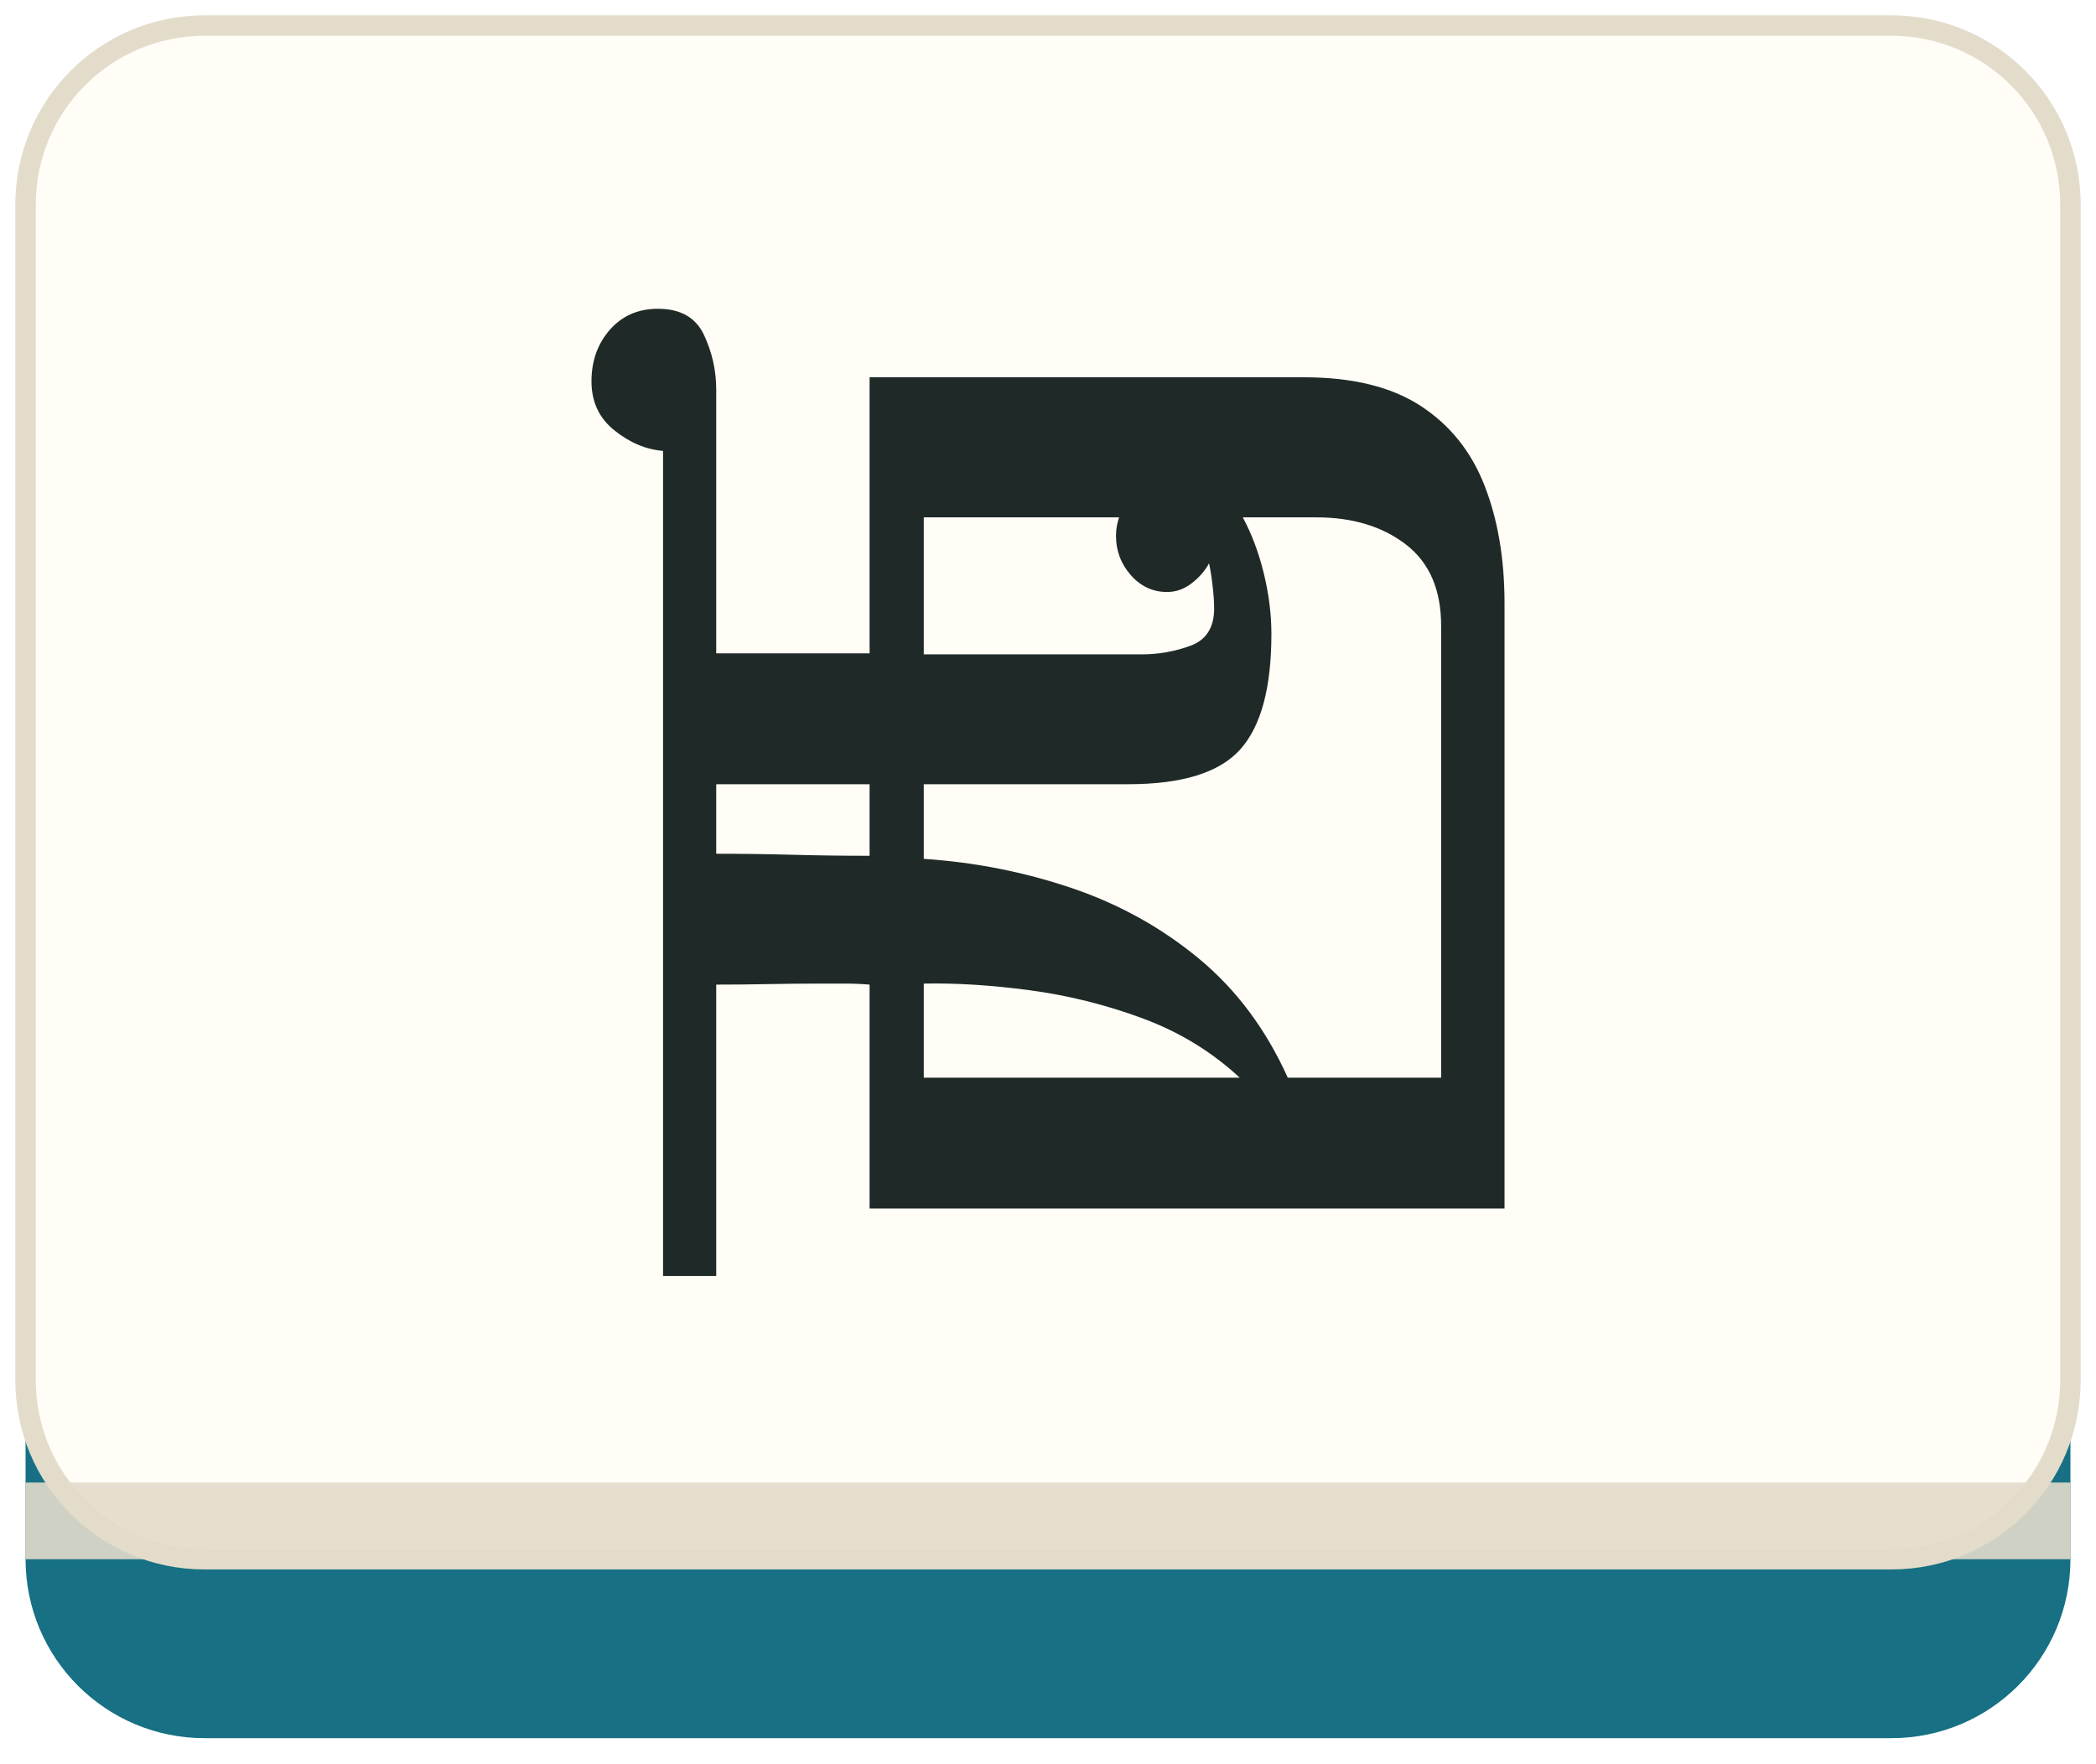
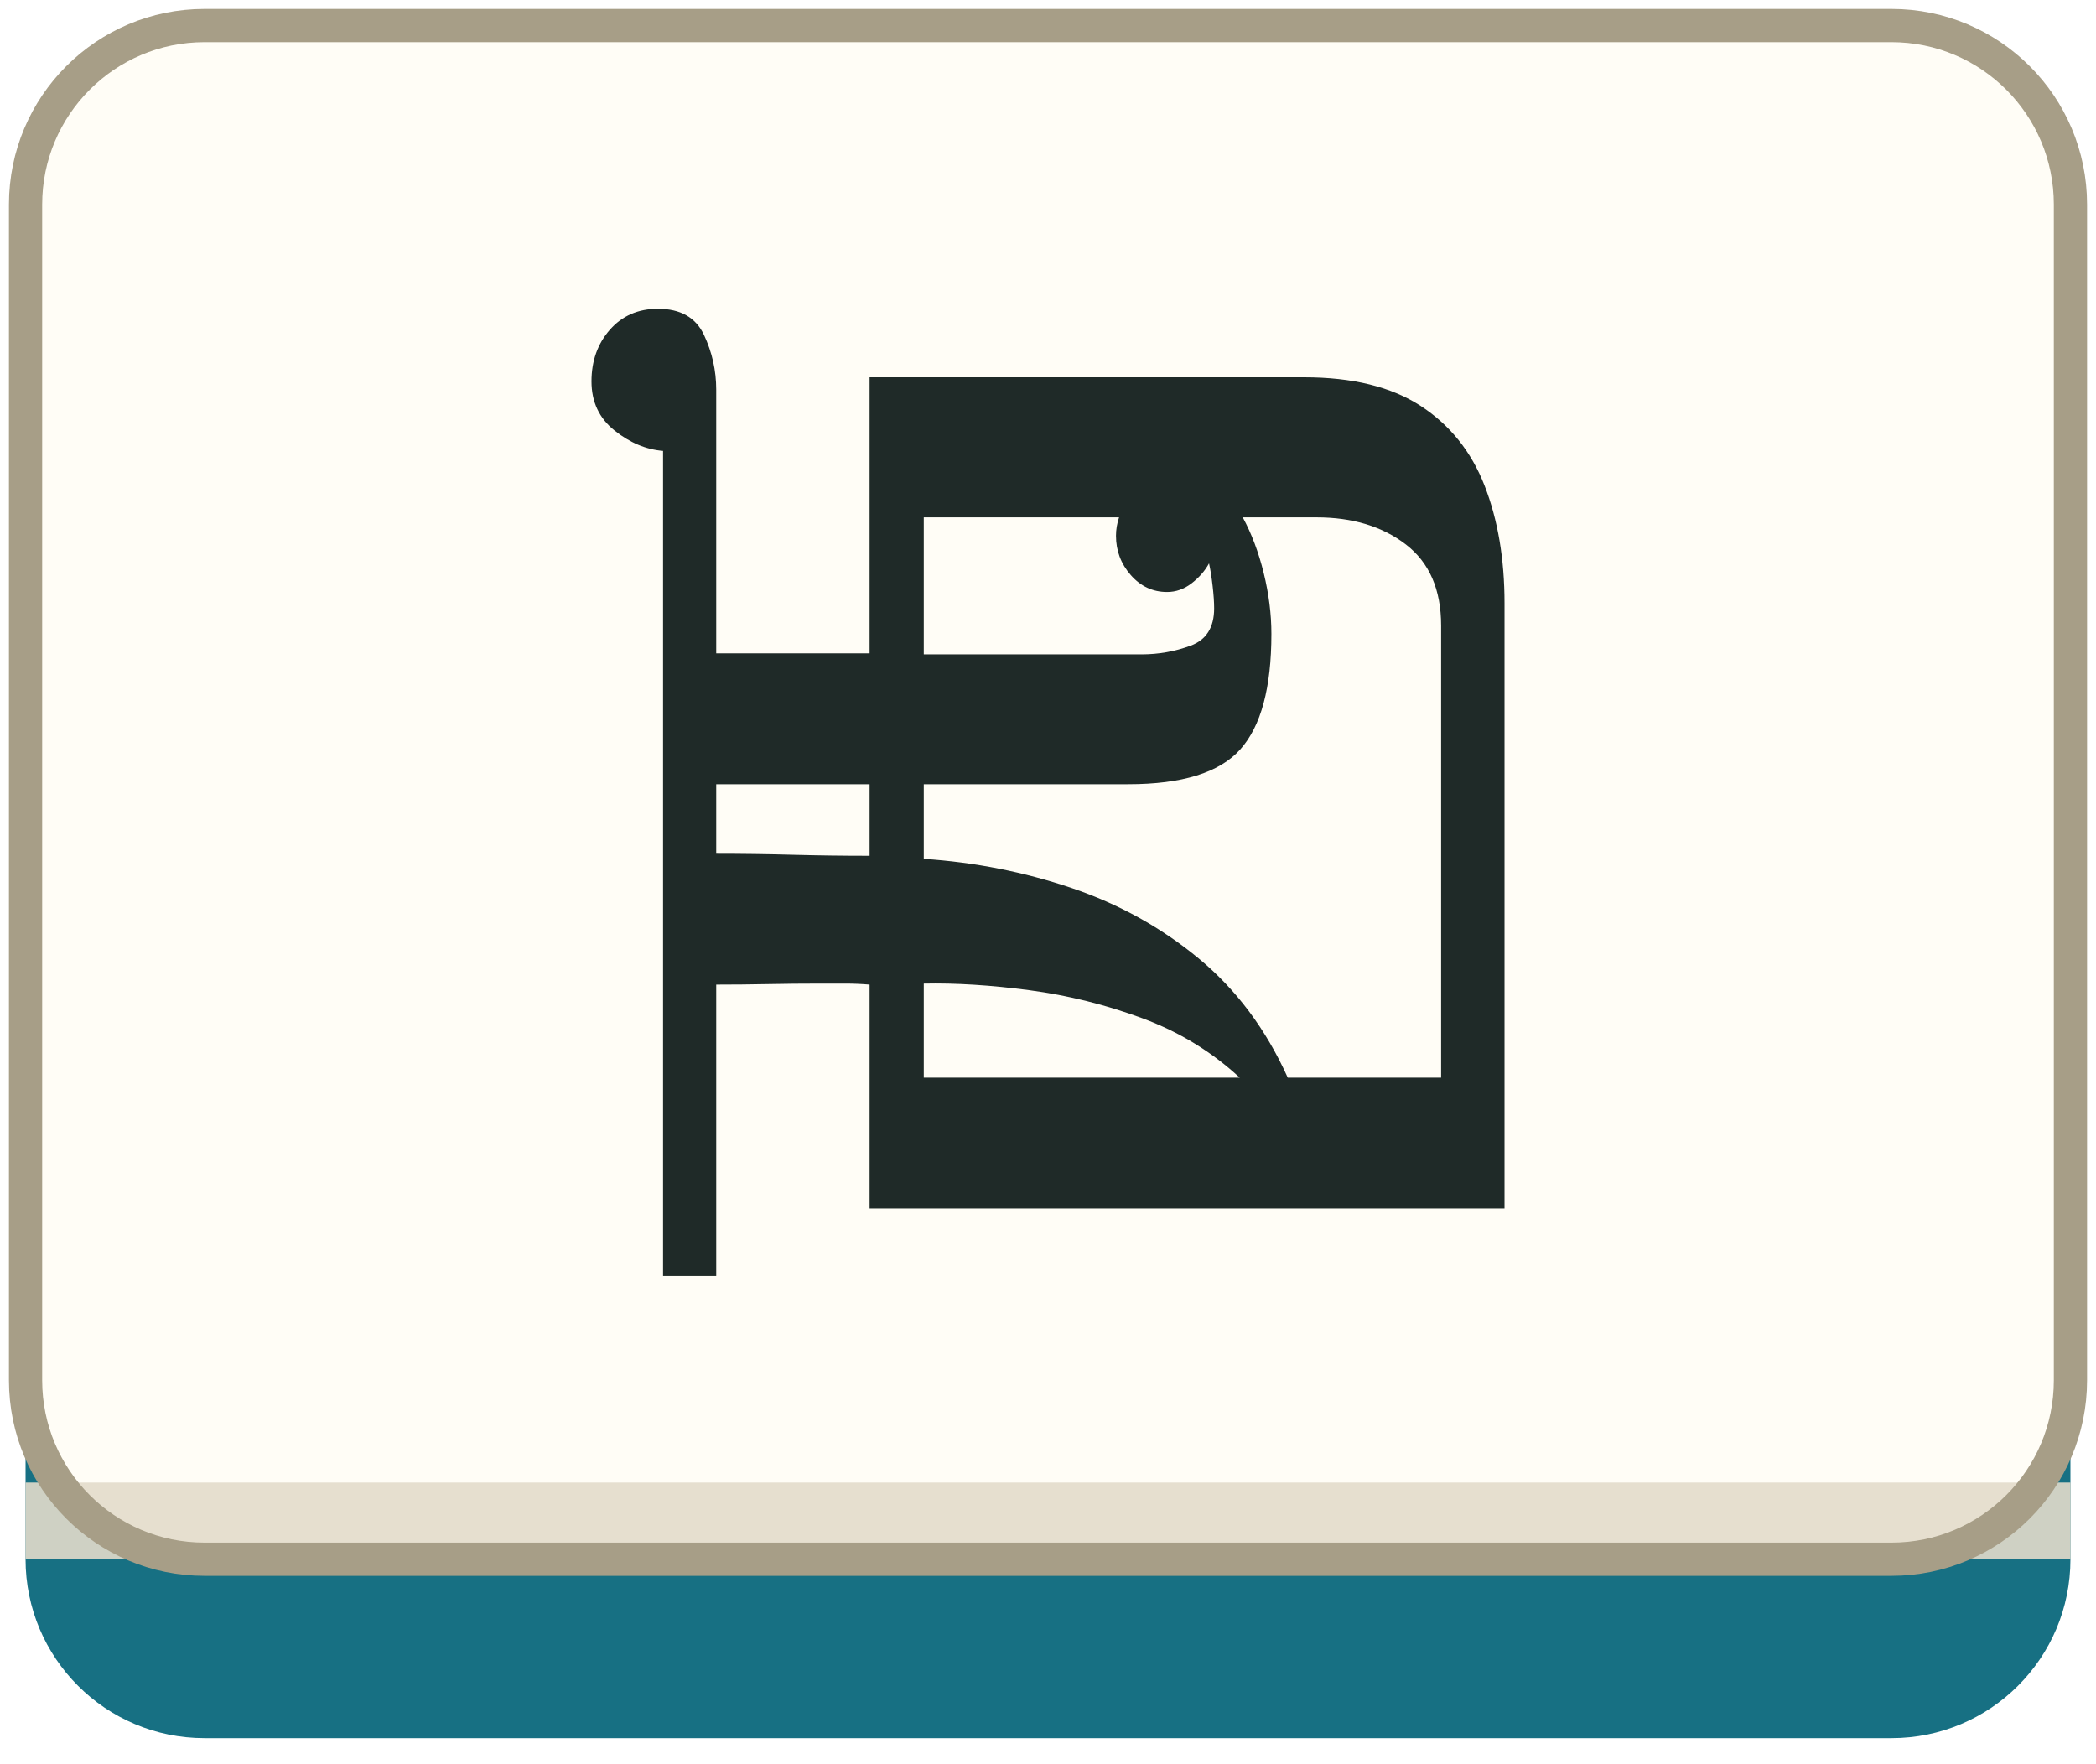
<svg xmlns="http://www.w3.org/2000/svg" viewBox="-1 -1 82 69">
  <rect x="0" y="7" width="80" height="60" rx="7" fill="#177083" />
  <rect x="0" y="0" width="80" height="60" rx="7" fill="#FFFDF6" />
  <rect x="0" y="57" width="80" height="3" fill="#E3DCCB" opacity=".9" />
-   <rect x="0" y="0" width="80" height="60" rx="7" fill="none" stroke="#E3DCCB" stroke-width=".8" />
+   <rect x="0" y="0" width="80" height="60" rx="7" fill="none" stroke="#A79E87" stroke-width="1.3" />
  <g transform="translate(0 60) rotate(-90)">
    <path transform="translate(9.52 55.46) scale(0.04 -0.04)" d="M233 508V199Q271 240 291.0 294.0Q311 348 318.5 404.5Q326 461 325 508ZM781 196Q757 183 726.5 175.5Q696 168 667 168Q588 168 554.0 198.5Q520 229 520 308V508H447Q442 433 418.5 363.5Q395 294 349.5 239.0Q304 184 233 152V2H675Q728 2 754.5 36.5Q781 71 781 124ZM781 508H647V295Q647 270 655.5 247.0Q664 224 692 224Q701 224 714.0 225.5Q727 227 736 229Q725 235 716.5 246.0Q708 257 708 270Q708 291 724.5 305.5Q741 320 763 320Q772 320 781 317ZM520 561V711H452Q452 674 451.0 636.5Q450 599 450 561ZM985 768Q985 735 959.5 723.0Q934 711 906 711H648V561H918V136Q918 65 890.0 22.0Q862 -21 812.0 -40.5Q762 -60 697 -60H105V561H324Q325 573 325.0 585.0Q325 597 325 609Q325 635 324.5 660.5Q324 686 324 711H39V763H846Q848 788 866.0 810.5Q884 833 914 833Q944 833 964.5 815.0Q985 797 985 768Z" fill="#1F2A28" />
  </g>
</svg>
